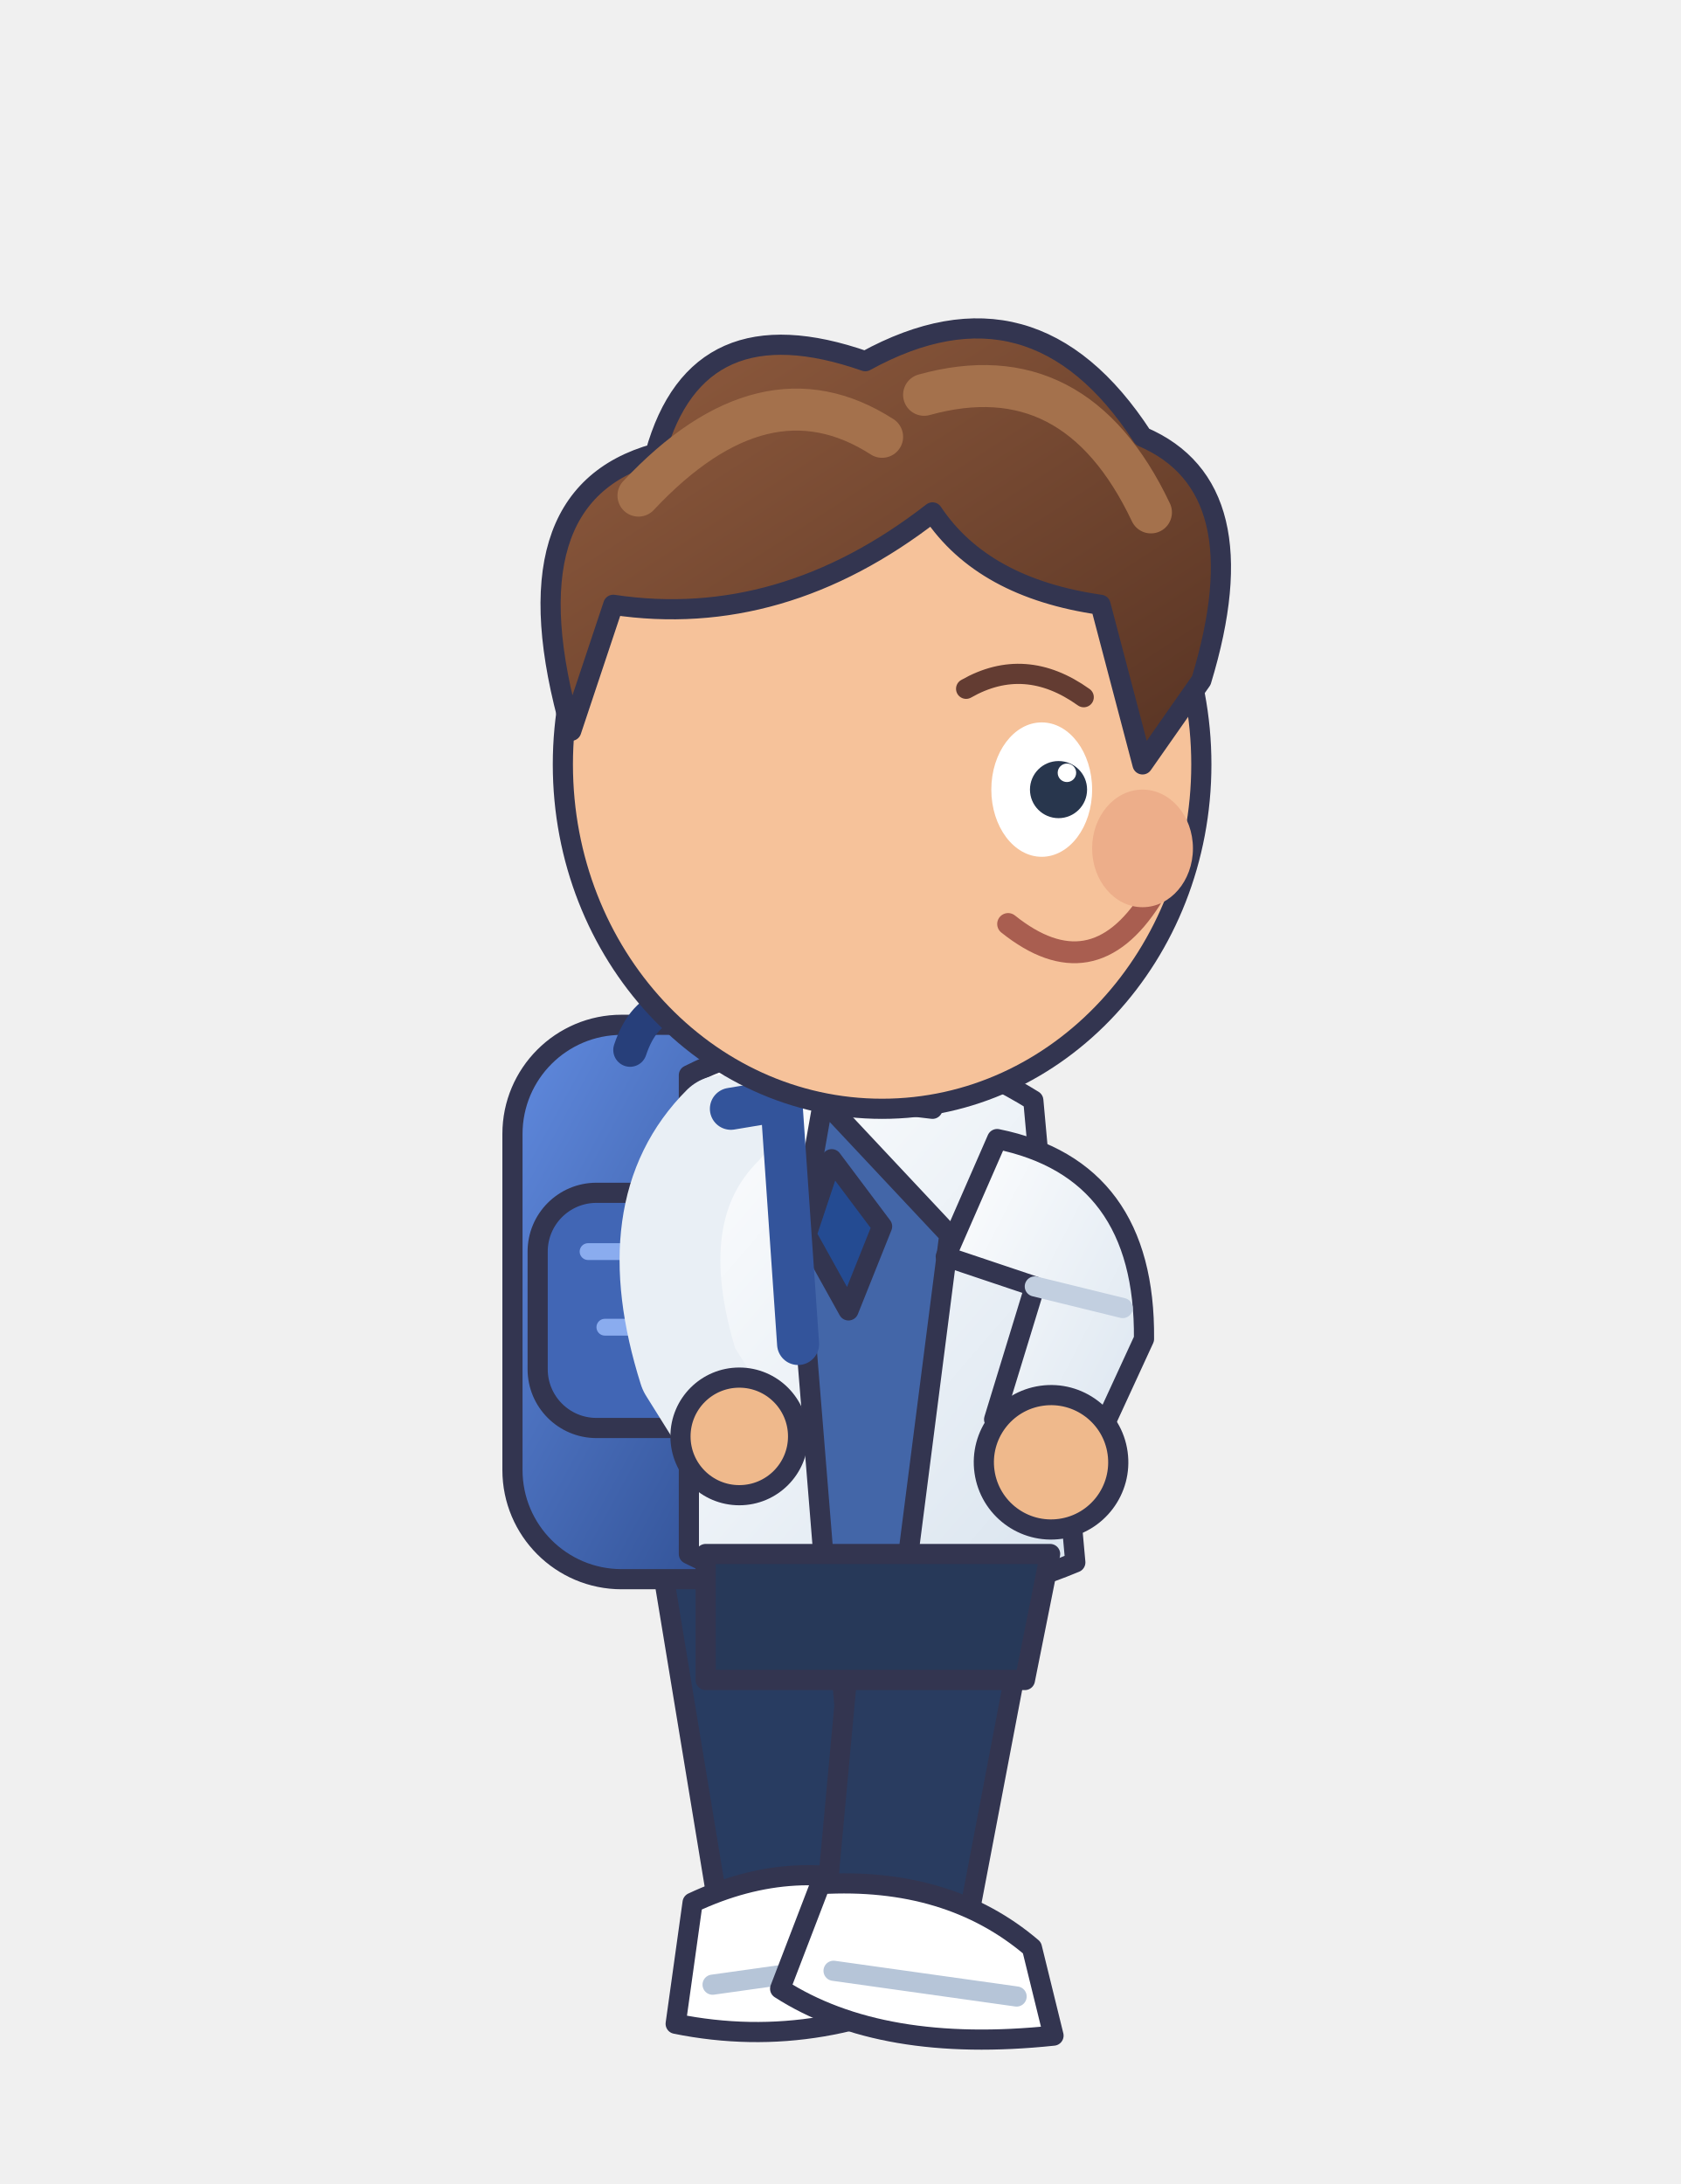
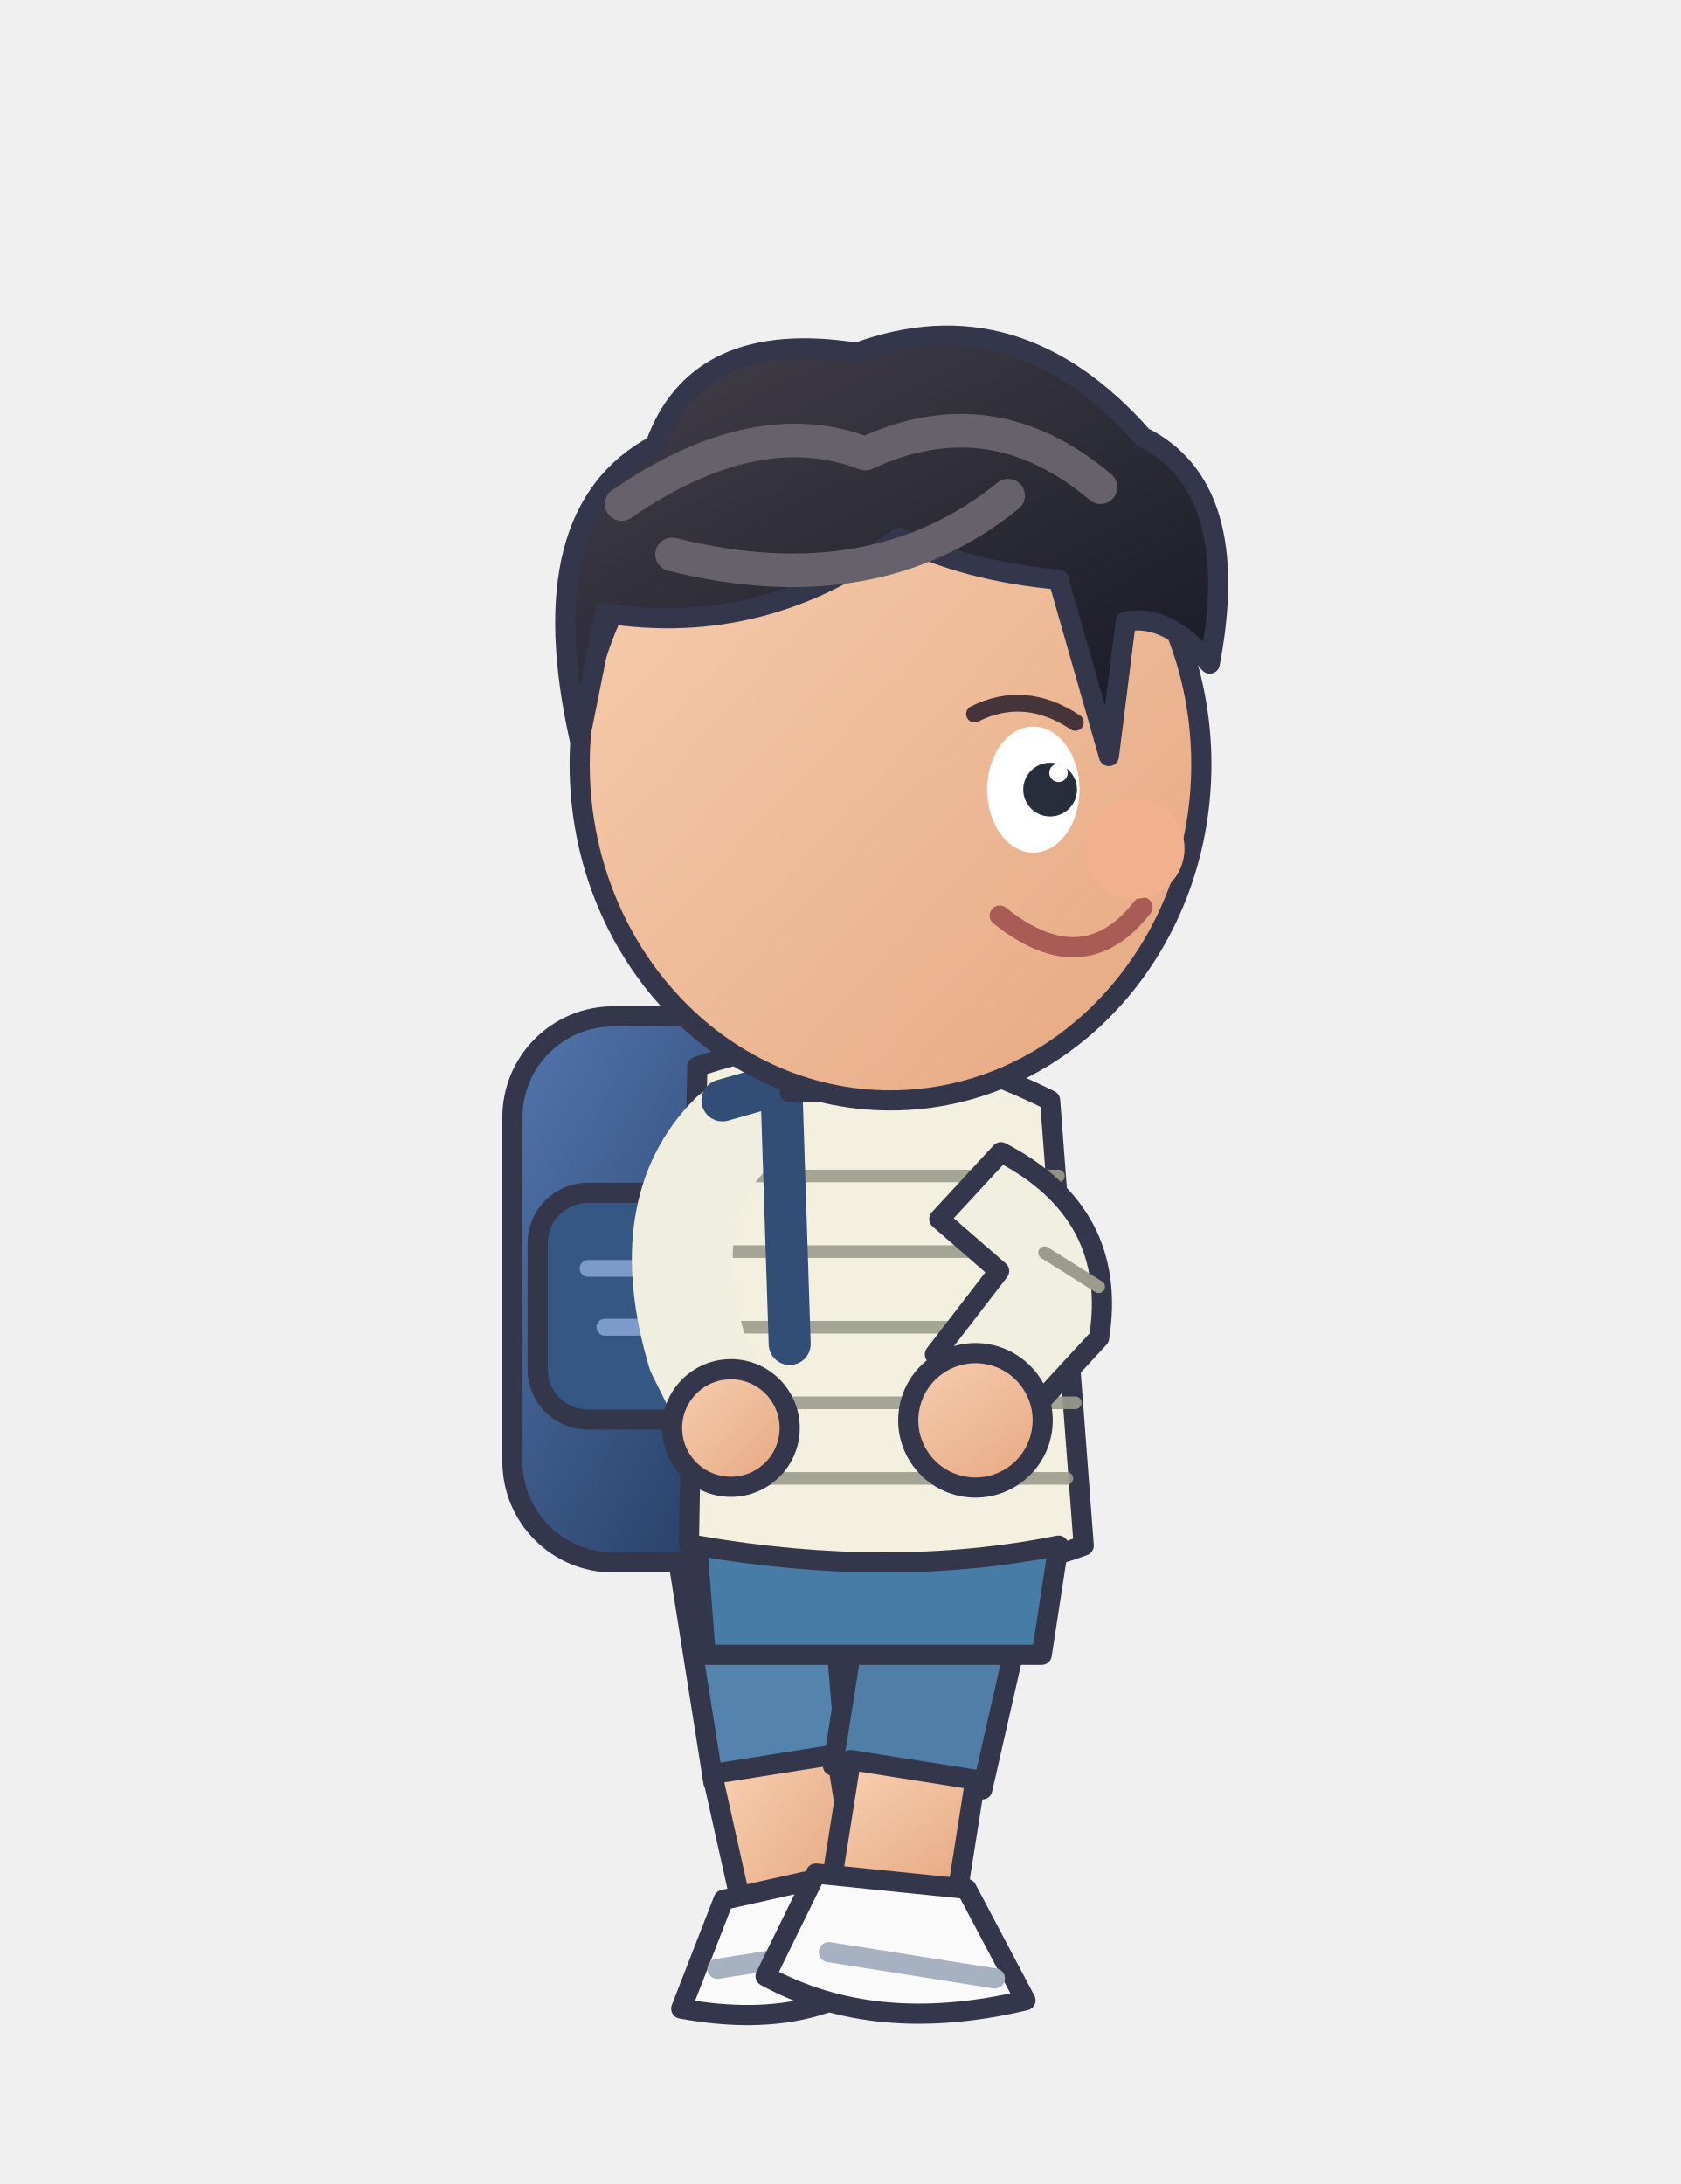
<svg xmlns="http://www.w3.org/2000/svg" width="400" height="520" viewBox="0 0 200 260">
  <defs>
-     <linearGradient id="shirt" x2=".8" y2="1">
-       <stop stop-color="#fff" />
-       <stop offset="1" stop-color="#dce6f0" />
+     <linearGradient id="bag" x2="1" y2="1">
+       <stop stop-color="#5476ae" />
+       <stop offset="1" stop-color="#1e3559" />
    </linearGradient>
-     <linearGradient id="bag" x2="1" y2="1">
-       <stop stop-color="#618be0" />
-       <stop offset="1" stop-color="#294788" />
+     <linearGradient id="hair" x2=".8" y2="1">
+       <stop stop-color="#44404a" />
+       <stop offset="1" stop-color="#191b27" />
    </linearGradient>
-     <linearGradient id="hair" x2="1" y2="1">
-       <stop stop-color="#925d3f" />
-       <stop offset="1" stop-color="#573323" />
+     <linearGradient id="skin" x2="1" y2="1">
+       <stop stop-color="#f8cfb0" />
+       <stop offset="1" stop-color="#e5a780" />
    </linearGradient>
  </defs>
-   <g transform="translate(0 3)" stroke="#333550" stroke-width="2.4" stroke-linecap="round" stroke-linejoin="round">
-     <g transform="rotate(-8 91 191)">
-       <path d="M80 183 Q89 181 100 185 L98 224 L81 225Z" fill="#283c61" />
-       <path d="M78 222 Q91 218 102 224 L109 235 Q91 242 74 236Z" fill="#fff" />
-       <path d="M79 232 L105 232" stroke="#b6c5d8" fill="none" />
+   <g transform="translate(0 3)" stroke="#34374b" stroke-width="2.4" stroke-linejoin="round" stroke-linecap="round">
+     <g transform="rotate(-9 91 190)">
+       <path d="M82 179 L100 181 L98 208 L82 208Z" fill="#5484ae" />
+       <path d="M82 207 L97 207 L97 223 L83 223Z" fill="url(#skin)" />
+       <path d="M81 222 L97 221 L102 231 Q91 240 74 234Z" fill="#fafafa" />
+       <path d="M79 230 L99 230" stroke="#a6b1c1" />
    </g>
-     <g transform="rotate(8 112 191)">
-       <path d="M101 183 Q112 182 122 184 L120 225 L103 225Z" fill="#293c60" />
-       <path d="M102 223 Q117 220 128 227 L132 237 Q112 242 99 236Z" fill="#fff" />
-       <path d="M105 233 L127 233" stroke="#b6c5d8" fill="none" />
+     <g transform="rotate(9 112 190)">
+       <path d="M102 179 L122 179 L120 209 L102 209Z" fill="#507ea7" />
+       <path d="M104 208 L119 208 L119 223 L104 223Z" fill="url(#skin)" />
+       <path d="M102 222 L120 221 L129 233 Q112 240 98 235Z" fill="#fafafa" />
+       <path d="M105 231 L125 231" stroke="#a6b1c1" />
    </g>
-     <g transform="rotate(0 87 134)">
-       <rect x="61" y="119" width="36" height="66" rx="13" fill="url(#bag)" />
-       <rect x="64" y="139" width="28" height="28" rx="7" fill="#4166b5" />
-       <path d="M70 146 L87 146 M72 155 L85 155" stroke="#8aacef" stroke-width="2" />
-       <path d="M75 122 Q78 113 88 119" fill="none" stroke="#273f7a" stroke-width="4" />
+     <rect x="61" y="118" width="35" height="65" rx="12" fill="url(#bag)" />
+     <rect x="64" y="139" width="28" height="27" rx="6" fill="#355784" />
+     <path d="M70 148 L86 148 M72 155 L85 155" stroke="#7d9bc8" stroke-width="2" />
+     <path d="M83 124 Q103 117 125 128 L129 181 Q107 189 82 181Z" fill="#f3f0df" />
+     <g stroke="#9b9c8c" stroke-width="1.5" opacity=".9">
+       <path d="M85 137 L126 137 M84 146 L128 146 M84 155 L128 155 M84 164 L128 164 M84 173 L127 173" />
    </g>
-     <path d="M82 125 Q102 115 123 128 L128 183 Q104 193 82 182Z" fill="url(#shirt)" />
-     <path d="M98 128 L113 144 L108 183 L98 182 L95 145Z" fill="#4366a8" />
-     <path d="M99 135 L105 143 L101 153 L96 144Z" fill="#244b92" />
-     <path d="M84 182 L125 182 L122 197 L84 197Z" fill="#273959" />
-     <g transform="rotate(-8 116 135)">
-       <path d="M119 133 Q136 139 133 159 L124 173 L114 166 L121 151 L111 146Z" fill="url(#shirt)" />
-       <path d="M121 151 L131 155" fill="none" stroke="#c2cfe0" />
-       <circle cx="120" cy="172" r="8" fill="#efb98c" />
+     <path d="M83 181 Q106 185 126 181 L124 194 L84 194Z" fill="#477ca7" />
+     <g transform="rotate(9 118 135)">
+       <path d="M119 134 Q134 139 134 154 L126 166 L115 159 L121 148 L113 143Z" fill="#f1efdf" />
+       <path d="M126 145 L133 148" stroke="#9b9c8c" stroke-width="1.5" />
+       <circle cx="121" cy="166" r="8" fill="url(#skin)" />
    </g>
-     <path d="M86 131 Q76 141 82 160 L87 168" fill="none" stroke="#e9eff5" stroke-width="12" />
-     <circle cx="88" cy="168" r="7" fill="#efb98c" />
-     <path d="M87 129 L93 128 L95 157" fill="none" stroke="#33549b" stroke-width="5" />
-     <path d="M92 113 L94 127 L111 129 L113 112Z" fill="#eab58d" />
-     <ellipse cx="105" cy="88" rx="38" ry="41" fill="#f6c29a" />
-     <path d="M68 84 Q60 56 78 51 Q83 33 103 40 Q123 29 136 49 Q150 55 143 78 L136 88 L131 69 Q117 67 111 58 Q93 72 73 69Z" fill="url(#hair)" />
-     <path d="M76 56 Q91 40 105 49 M110 44 Q128 39 137 58" fill="none" stroke="#a4714c" stroke-width="5" />
-     <path d="M115 79 Q122 75 129 80" fill="none" stroke="#633c32" stroke-width="2.4" />
-     <ellipse cx="124" cy="91" rx="6" ry="8" fill="#fff" stroke="none" />
-     <circle cx="126" cy="91" r="3.4" fill="#28364d" stroke="none" />
-     <circle cx="127" cy="89" r="1.1" fill="#fff" stroke="none" />
-     <path d="M120 107 Q130 115 137 104" fill="none" stroke="#a95e50" stroke-width="2.6" />
-     <ellipse cx="136" cy="98" rx="6" ry="7" fill="#edae8a" stroke="none" />
+     <path d="M87 132 Q78 141 83 158 L87 166" fill="none" stroke="#efeedf" stroke-width="12" />
+     <circle cx="87" cy="167" r="7" fill="url(#skin)" />
+     <path d="M86 128 L93 126 L94 157" stroke="#324e77" stroke-width="5" fill="none" />
+     <path d="M94 113 L94 127 L113 127 L113 112Z" fill="#eab48e" />
+     <ellipse cx="106" cy="88" rx="37" ry="40" fill="url(#skin)" />
+     <path d="M69 85 Q63 58 78 50 Q83 36 102 39 Q121 32 136 49 Q148 55 144 76 Q139 70 134 71 L132 87 L126 66 Q115 65 107 61 Q91 73 72 70Z" fill="url(#hair)" />
+     <path d="M74 57 Q90 46 103 51 Q118 44 131 55 M80 63 Q104 69 120 56" fill="none" stroke="#66616b" stroke-width="4" />
+     <path d="M116 82 Q122 79 128 83" fill="none" stroke="#45343a" stroke-width="2" />
+     <ellipse cx="123" cy="91" rx="5.5" ry="7.5" fill="#fff" stroke="none" />
+     <circle cx="125" cy="91" r="3.2" fill="#272d3b" stroke="none" />
+     <circle cx="126" cy="89" r="1.1" fill="#fff" stroke="none" />
+     <path d="M119 106 Q129 114 136 105" fill="none" stroke="#a95c55" stroke-width="2.4" />
+     <ellipse cx="135" cy="98" rx="6" ry="6" fill="#f1b18e" stroke="none" />
  </g>
</svg>
